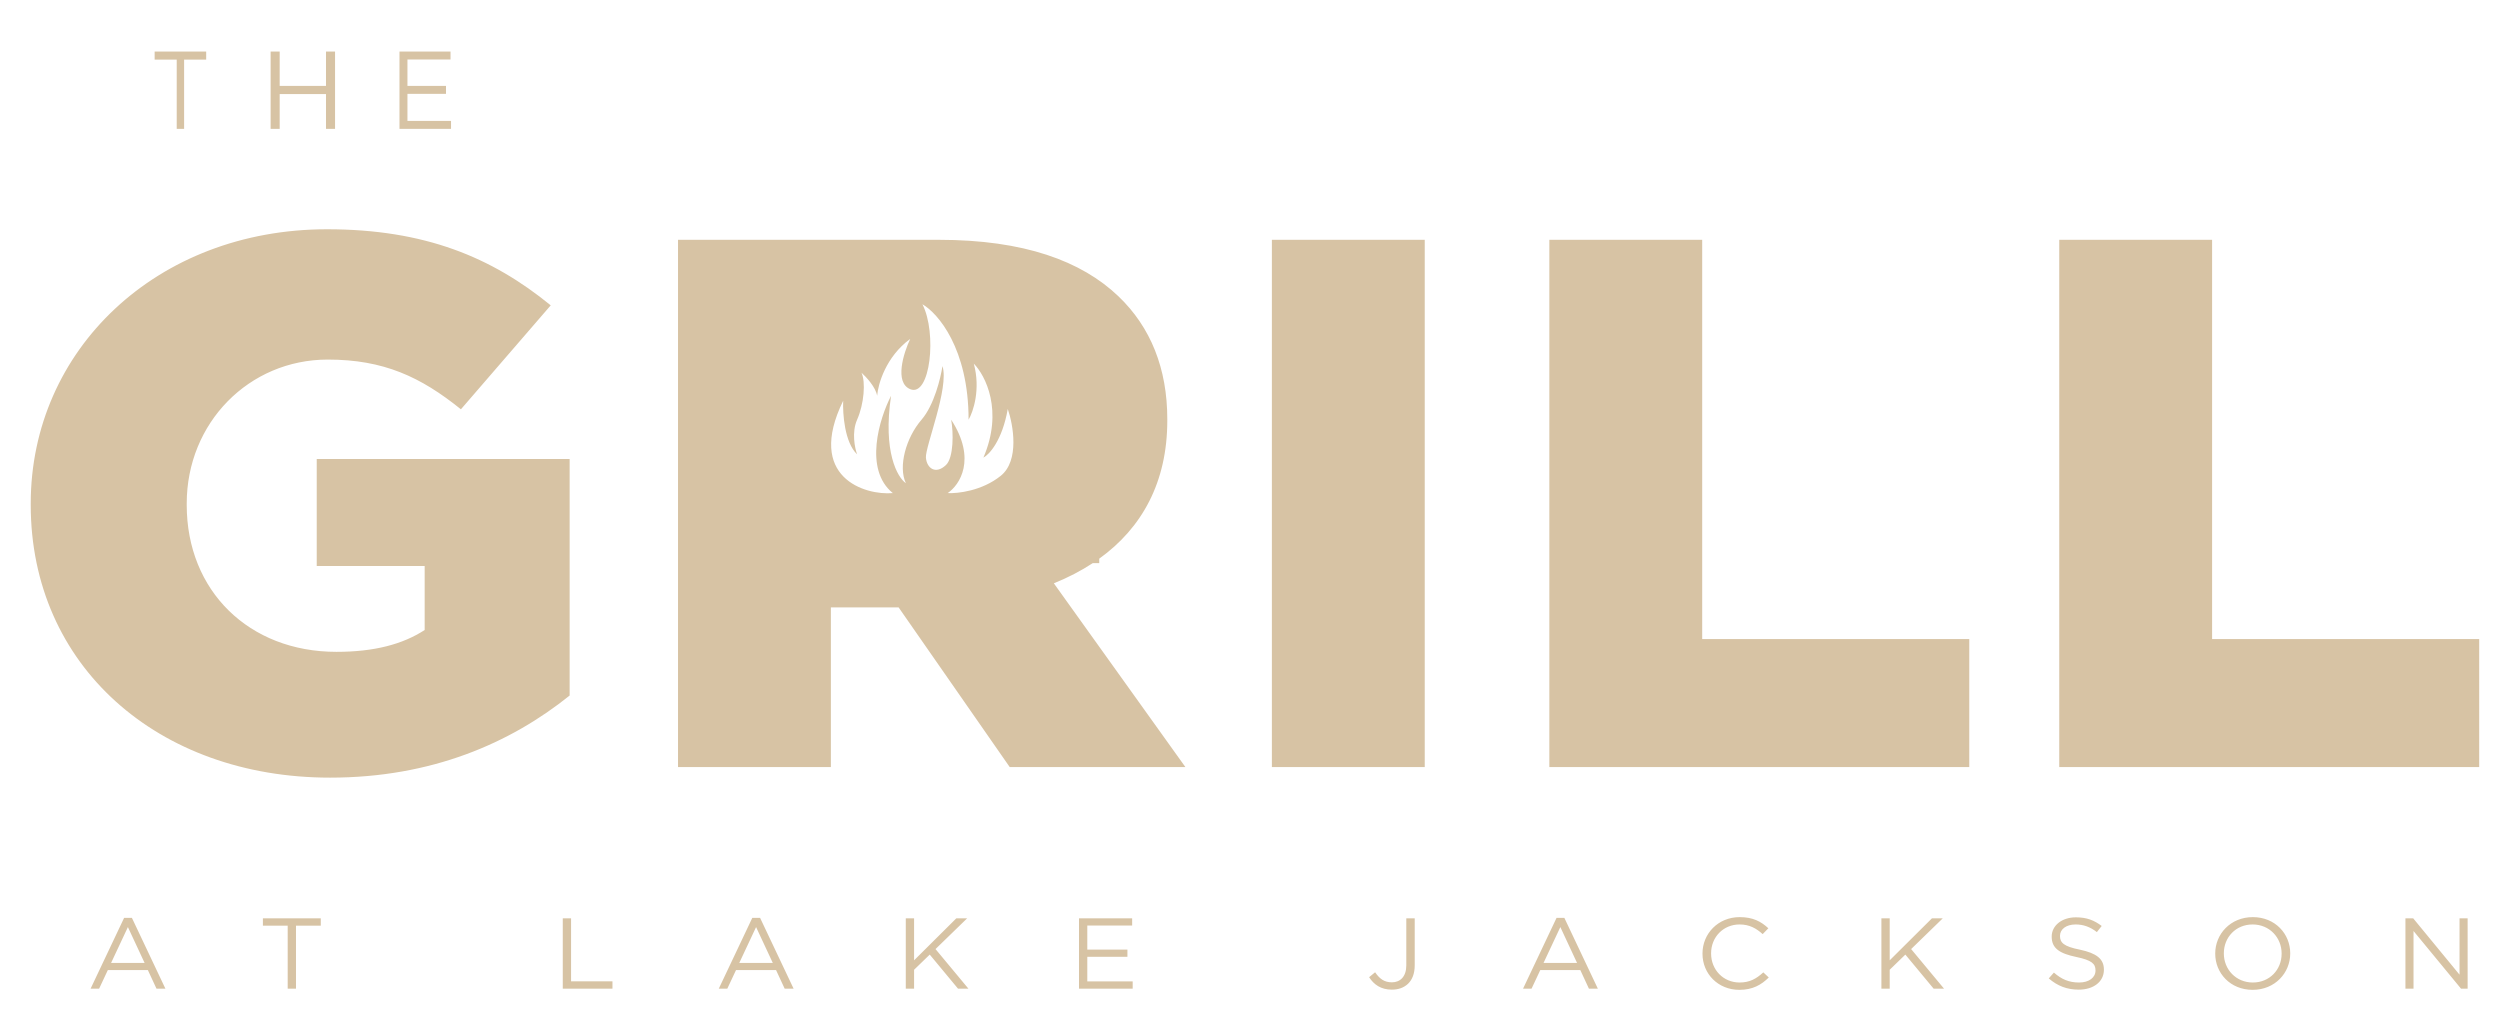
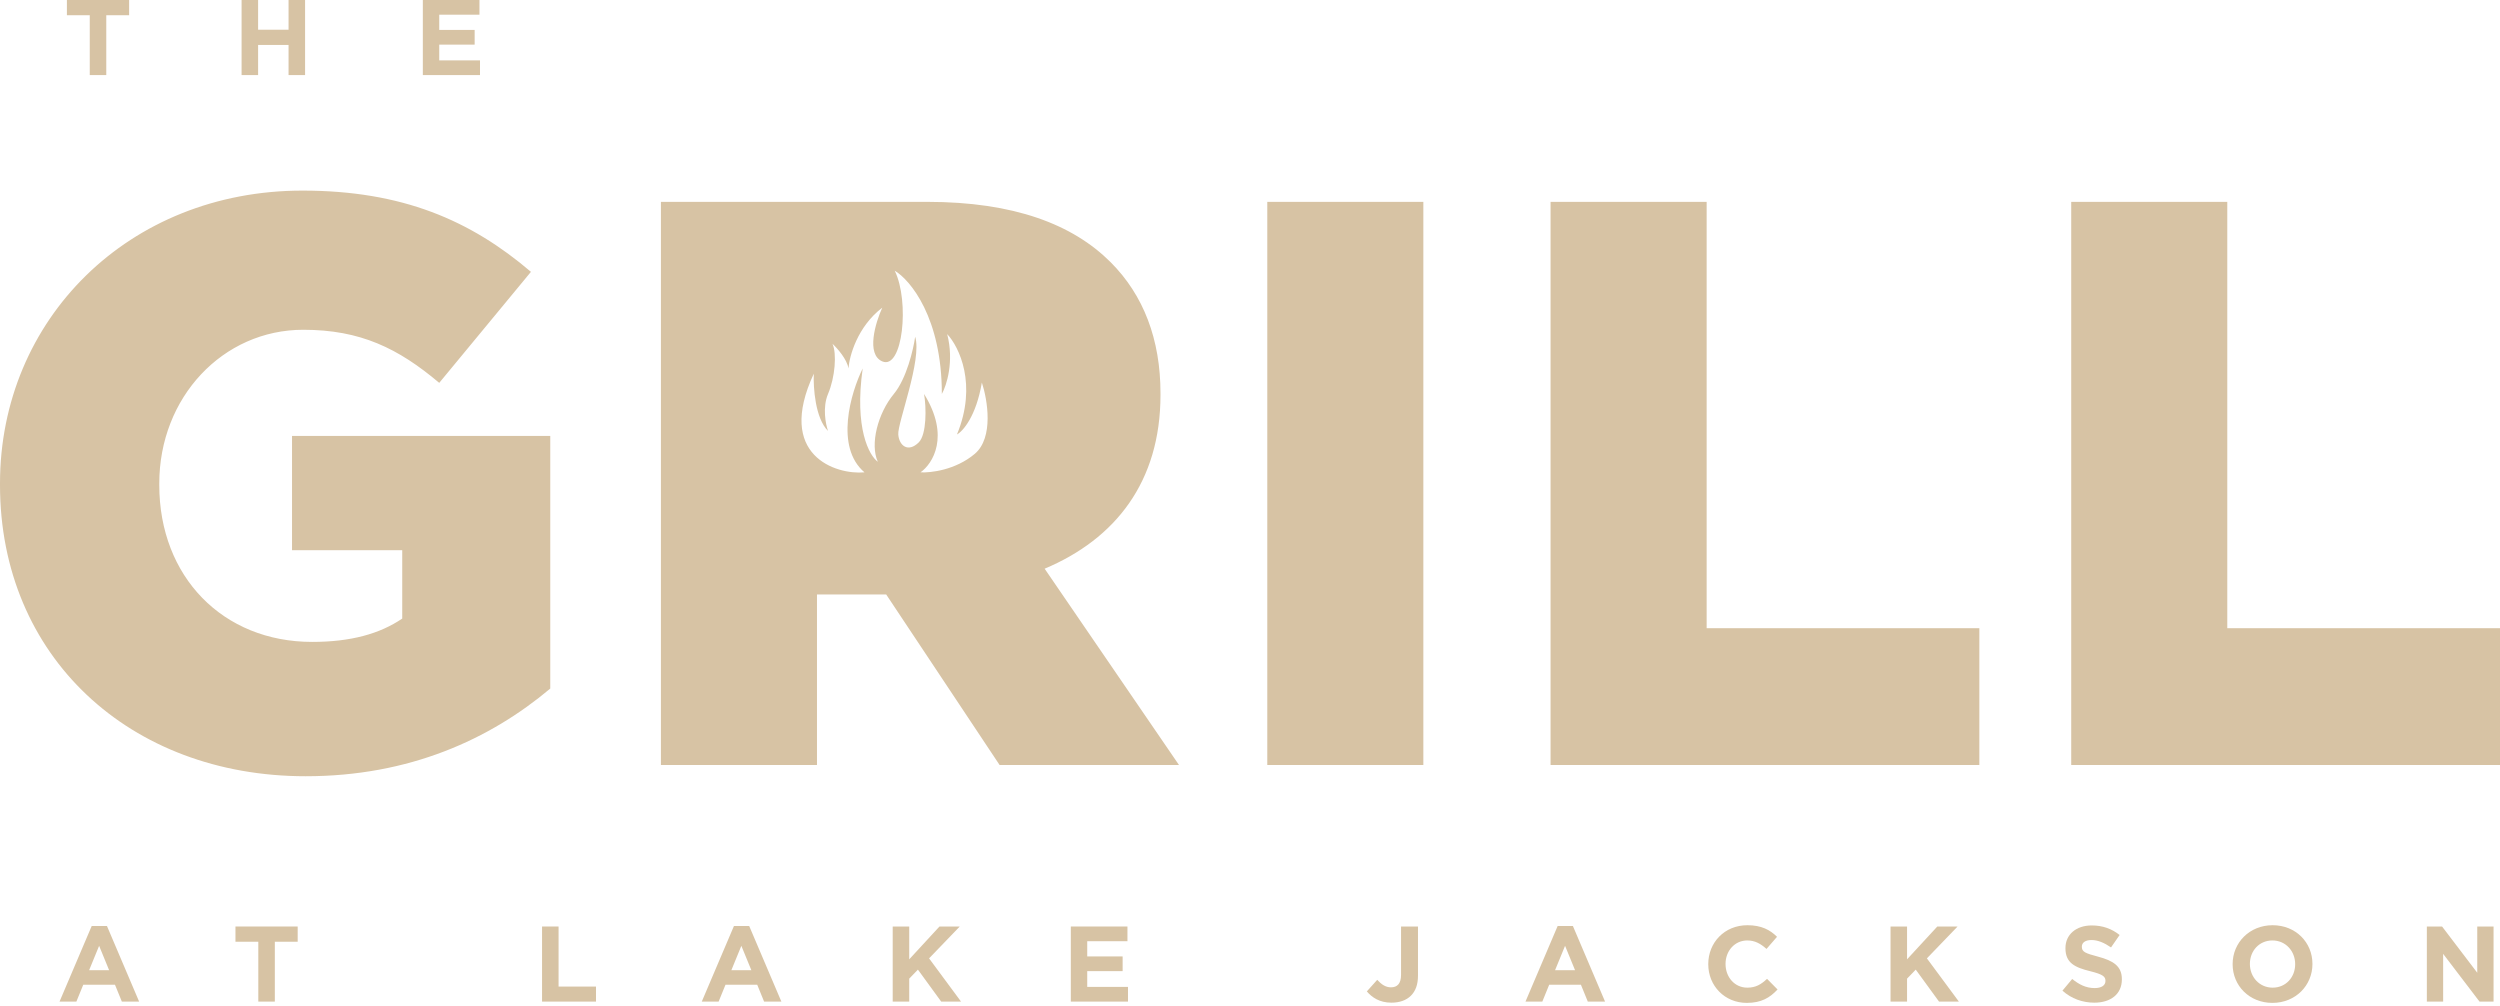
- <svg xmlns="http://www.w3.org/2000/svg" width="194" height="80" viewBox="0 0 194 80" fill="none">
-   <path d="M7.031 76.719L9.632 71.224H10.235L12.835 76.719H12.143L11.474 75.277H8.368L7.692 76.719H7.031ZM8.621 74.723H11.221L9.925 71.941L8.621 74.723ZM22.325 76.719V71.832H20.401V71.263H24.893V71.832H22.969V76.719H22.325ZM43.671 76.719V71.263H44.315V76.15H47.527V76.719H43.671ZM55.778 76.719L58.379 71.224H58.982L61.583 76.719H60.89L60.221 75.277H57.115L56.439 76.719H55.778ZM57.368 74.723H59.968L58.672 71.941L57.368 74.723ZM70.289 76.719V71.263H70.933V74.521L74.21 71.263H75.05L72.596 73.648L75.148 76.719H74.341L72.148 74.076L70.933 75.253V76.719H70.289ZM83.73 76.719V71.263H87.855V71.824H84.374V73.687H87.488V74.248H84.374V76.157H87.896V76.719H83.73ZM108.005 76.796C107.149 76.796 106.602 76.391 106.244 75.83L106.708 75.448C107.059 75.955 107.418 76.228 108.013 76.228C108.657 76.228 109.129 75.783 109.129 74.918V71.263H109.782V74.91C109.782 75.557 109.586 76.033 109.26 76.344C108.934 76.648 108.518 76.796 108.005 76.796ZM118.189 76.719L120.79 71.224H121.393L123.993 76.719H123.3L122.632 75.277H119.526L118.849 76.719H118.189ZM119.779 74.723H122.379L121.083 71.941L119.779 74.723ZM134.974 76.812C133.328 76.812 132.113 75.573 132.113 74.006V73.991C132.113 72.448 133.328 71.169 134.999 71.169C136.034 71.169 136.662 71.512 137.224 72.034L136.784 72.487C136.295 72.05 135.773 71.738 134.991 71.738C133.727 71.738 132.781 72.72 132.781 73.975V73.991C132.781 75.253 133.727 76.243 134.991 76.243C135.773 76.243 136.287 75.955 136.833 75.456L137.257 75.853C136.67 76.43 136.001 76.812 134.974 76.812ZM145.997 76.719V71.263H146.641V74.521L149.918 71.263H150.758L148.304 73.648L150.856 76.719H150.049L147.856 74.076L146.641 75.253V76.719H145.997ZM161.315 76.796C160.402 76.796 159.668 76.516 158.983 75.924L159.383 75.472C159.978 75.994 160.549 76.243 161.339 76.243C162.114 76.243 162.611 75.853 162.611 75.316V75.3C162.611 74.793 162.326 74.513 161.127 74.263C159.815 73.991 159.212 73.585 159.212 72.689V72.674C159.212 71.824 160.002 71.185 161.087 71.185C161.926 71.185 162.505 71.411 163.092 71.855L162.717 72.331C162.187 71.918 161.657 71.738 161.07 71.738C160.32 71.738 159.856 72.12 159.856 72.619V72.635C159.856 73.149 160.141 73.445 161.405 73.695C162.676 73.967 163.263 74.404 163.263 75.238V75.253C163.263 76.189 162.448 76.796 161.315 76.796ZM174.804 76.812C173.067 76.812 171.901 75.51 171.901 74.006V73.991C171.901 72.487 173.083 71.169 174.82 71.169C176.556 71.169 177.722 72.471 177.722 73.975V73.991C177.722 75.495 176.54 76.812 174.804 76.812ZM174.82 76.243C176.124 76.243 177.054 75.246 177.054 74.006V73.991C177.054 72.752 176.108 71.738 174.804 71.738C173.499 71.738 172.57 72.736 172.57 73.975V73.991C172.57 75.23 173.516 76.243 174.82 76.243ZM186.662 76.719V71.263H187.265L190.86 75.635V71.263H191.488V76.719H190.974L187.289 72.245V76.719H186.662Z" fill="#D7C3A4" />
-   <path d="M13.713 10V4.626H12V4H16V4.626H14.287V10H13.713Z" fill="#D7C3A4" />
-   <path d="M21 10V4H21.703V6.666H25.297V4H26V10H25.297V7.3H21.703V10H21Z" fill="#D7C3A4" />
-   <path d="M31 10V4H34.961V4.617H31.618V6.666H34.609V7.283H31.618V9.383H35V10H31Z" fill="#D7C3A4" />
-   <path d="M25.373 17.791C32.954 17.791 38.151 19.954 42.736 23.695L35.767 31.762C32.649 29.248 29.775 27.903 25.435 27.903C19.321 27.903 14.49 32.814 14.49 39.068V39.185C14.49 45.848 19.32 50.583 26.106 50.583C29.041 50.583 31.242 49.999 32.954 48.889V43.92H24.578V35.619H44.204V53.974C39.619 57.656 33.504 60.345 25.617 60.345C12.228 60.345 2.385 51.635 2.385 39.185V39.068C2.385 27.144 12.167 17.791 25.373 17.791ZM72.852 18.609C79.454 18.609 83.917 20.246 86.791 22.993C89.298 25.39 90.582 28.605 90.582 32.522V32.639C90.582 37.432 88.607 40.977 85.301 43.353V43.697H84.801C83.882 44.302 82.871 44.824 81.778 45.264L91.988 59.526H78.355L69.733 47.135H64.476V59.526H52.614V18.609H72.852ZM110.56 59.526H98.698V18.609H110.56V59.526ZM132.09 49.59H152.816V59.526H120.229V18.609H132.09V49.59ZM171.659 49.59H192.386V59.526H159.798V18.609H171.659V49.59ZM71.58 23.61C72.729 25.85 72.188 30.841 70.634 30.201C69.391 29.689 70.116 27.386 70.634 26.298C68.742 27.68 68.134 29.817 68.066 30.713C67.958 30.047 67.21 29.241 66.85 28.921C67.187 29.625 67.052 31.353 66.512 32.568C66.079 33.541 66.331 34.766 66.512 35.257C65.538 34.335 65.386 32.099 65.431 31.097C62.525 37.048 67.12 38.456 69.282 38.264C67.012 36.421 68.246 32.462 69.147 30.713C68.499 35.064 69.643 37.048 70.296 37.496C69.688 36.216 70.296 33.976 71.513 32.568C72.486 31.442 72.999 29.326 73.135 28.409C73.675 30.073 71.783 34.681 71.851 35.513C71.918 36.344 72.61 36.841 73.405 36.088C74.013 35.511 73.991 33.55 73.811 32.568C75.811 35.64 74.464 37.645 73.54 38.264C74.306 38.306 76.202 38.097 77.662 36.92C79.122 35.742 78.631 32.975 78.203 31.737C77.771 34.194 76.761 35.278 76.311 35.513C77.878 31.878 76.468 29.135 75.567 28.218C76.108 30.214 75.523 31.95 75.162 32.568C75.162 27.04 72.774 24.293 71.58 23.61Z" fill="#D7C3A4" />
+ <svg xmlns="http://www.w3.org/2000/svg" width="194" height="78" viewBox="0 0 194 78" fill="none">
+   <path d="M4.62 77.724L7.117 71.856H8.299L10.796 77.724H9.456L8.923 76.417H6.46L5.927 77.724H4.62ZM6.917 75.285H8.466L7.692 73.395L6.917 75.285Z" fill="#D7C3A4" />
+   <path d="M20.045 77.724V73.079H18.272V71.897H23.1V73.079H21.327V77.724H20.045Z" fill="#D7C3A4" />
+   <path d="M42.063 77.724V71.897H43.345V76.558H46.25V77.724H42.063Z" fill="#D7C3A4" />
+   <path d="M54.458 77.724L56.955 71.856H58.137L60.634 77.724H59.294L58.761 76.417H56.298L55.765 77.724H54.458ZM56.755 75.285H58.304L57.529 73.395L56.755 75.285Z" fill="#D7C3A4" />
+   <path d="M69.274 77.724V71.897H70.556V74.444L72.903 71.897H74.477L72.096 74.369L74.576 77.724H73.037L71.23 75.243L70.556 75.942V77.724H69.274Z" fill="#D7C3A4" />
+   <path d="M83.095 77.724V71.897H87.49V73.038H84.369V74.219H87.116V75.36H84.369V76.583H87.532V77.724H83.095Z" fill="#D7C3A4" />
+   <path d="M107.972 77.807C107.065 77.807 106.466 77.407 106.066 76.933L106.873 76.034C107.206 76.4 107.531 76.617 107.939 76.617C108.43 76.617 108.721 76.325 108.721 75.651V71.897H110.036V75.709C110.036 76.409 109.845 76.908 109.487 77.266C109.129 77.624 108.605 77.807 107.972 77.807Z" fill="#D7C3A4" />
+   <path d="M118.377 77.724L120.874 71.856H122.056L124.553 77.724H123.213L122.68 76.417H120.217L119.684 77.724H118.377ZM120.674 75.285H122.223L121.449 73.395L120.674 75.285Z" fill="#D7C3A4" />
+   <path d="M135.55 77.824C133.835 77.824 132.561 76.5 132.561 74.827V74.811C132.561 73.154 133.81 71.797 135.6 71.797C136.69 71.797 137.364 72.164 137.897 72.696L137.081 73.637C136.623 73.229 136.182 72.979 135.591 72.979C134.609 72.979 133.902 73.795 133.902 74.794V74.811C133.902 75.809 134.592 76.642 135.591 76.642C136.257 76.642 136.665 76.384 137.123 75.959L137.938 76.783C137.339 77.424 136.682 77.824 135.55 77.824Z" fill="#D7C3A4" />
+   <path d="M146.706 77.724V71.897H147.987V74.444L150.335 71.897H151.908L149.527 74.369L152.008 77.724H150.468L148.662 75.243L147.987 75.942V77.724H146.706Z" fill="#D7C3A4" />
+   <path d="M162.518 77.807C161.627 77.807 160.745 77.507 160.046 76.875L160.803 75.968C161.336 76.4 161.877 76.675 162.543 76.675C163.075 76.675 163.383 76.467 163.383 76.126V76.109C163.383 75.784 163.184 75.61 162.21 75.368C161.028 75.077 160.279 74.736 160.279 73.587V73.57C160.279 72.513 161.119 71.814 162.318 71.814C163.175 71.814 163.883 72.08 164.482 72.555L163.816 73.52C163.292 73.162 162.801 72.946 162.301 72.946C161.802 72.946 161.552 73.162 161.552 73.454V73.47C161.552 73.862 161.802 73.97 162.809 74.236C163.991 74.552 164.657 74.969 164.657 75.984V76.001C164.657 77.158 163.775 77.807 162.518 77.807Z" fill="#D7C3A4" />
+   <path d="M176.34 77.824C174.542 77.824 173.252 76.484 173.252 74.827V74.811C173.252 73.154 174.559 71.797 176.357 71.797C178.155 71.797 179.445 73.138 179.445 74.794V74.811C179.445 76.467 178.138 77.824 176.34 77.824ZM176.357 76.642C177.389 76.642 178.105 75.826 178.105 74.827V74.811C178.105 73.812 177.372 72.979 176.34 72.979C175.308 72.979 174.592 73.795 174.592 74.794V74.811C174.592 75.809 175.325 76.642 176.357 76.642Z" fill="#D7C3A4" />
+   <path d="M188.323 77.724V71.897H189.505L192.235 75.485V71.897H193.5V77.724H192.41L189.588 74.02V77.724H188.323Z" fill="#D7C3A4" />
+   <path d="M6.965 5.826V1.182H5.192V0H10.02V1.182H8.247V5.826H6.965Z" fill="#D7C3A4" />
+   <path d="M18.747 5.826V0H20.029V2.306H22.392V0H23.674V5.826H22.392V3.488H20.029V5.826H18.747Z" fill="#D7C3A4" />
+   <path d="M32.812 5.826V0H37.206V1.14H34.085V2.322H36.832V3.463H34.085V4.686H37.248V5.826H32.812Z" fill="#D7C3A4" />
+   <path d="M23.473 14.79C31.213 14.79 36.519 17.1 41.201 21.095L34.085 29.71C30.901 27.026 27.967 25.59 23.535 25.59C17.293 25.59 12.36 30.834 12.36 37.514V37.639C12.361 44.755 17.293 49.812 24.222 49.812C27.218 49.812 29.465 49.187 31.213 48.001V42.694H22.661V33.83H42.7V53.433C38.018 57.365 31.775 60.236 23.722 60.236C10.051 60.236 0 50.935 0 37.639V37.514C0 24.779 9.988 14.79 23.473 14.79ZM71.95 15.664C78.692 15.664 83.249 17.412 86.184 20.346C88.743 22.905 90.054 26.339 90.054 30.521V30.646C90.054 37.389 86.558 41.821 81.064 44.131L91.489 59.362H77.568L68.767 46.128H63.398V59.362H51.287V15.664H71.95ZM110.452 59.362H98.341V15.664H110.452V59.362ZM132.436 48.75H153.598V59.362H120.324V15.664H132.436V48.75ZM172.837 48.75H194V59.362H160.727V15.664H172.837V48.75ZM69.43 21.005C70.603 23.397 70.051 28.727 68.464 28.044C67.194 27.497 67.935 25.037 68.464 23.875C66.532 25.351 65.911 27.634 65.842 28.591C65.731 27.88 64.968 27.018 64.6 26.677C64.945 27.428 64.807 29.274 64.255 30.572C63.813 31.611 64.071 32.918 64.255 33.442C63.261 32.458 63.104 30.071 63.15 29C60.183 35.356 64.876 36.859 67.084 36.654C64.766 34.686 66.026 30.459 66.946 28.591C66.284 33.238 67.452 35.357 68.119 35.835C67.498 34.468 68.119 32.076 69.361 30.572C70.355 29.369 70.879 27.109 71.017 26.13C71.569 27.907 69.637 32.827 69.706 33.716C69.775 34.604 70.481 35.135 71.293 34.331C71.914 33.716 71.891 31.62 71.707 30.572C73.749 33.853 72.374 35.994 71.431 36.654C72.213 36.7 74.15 36.477 75.641 35.22C77.131 33.962 76.629 31.005 76.192 29.684C75.751 32.308 74.72 33.465 74.26 33.716C75.861 29.834 74.421 26.904 73.501 25.925C74.053 28.057 73.455 29.912 73.087 30.572C73.087 24.668 70.649 21.734 69.43 21.005Z" fill="#D7C3A4" />
</svg>
